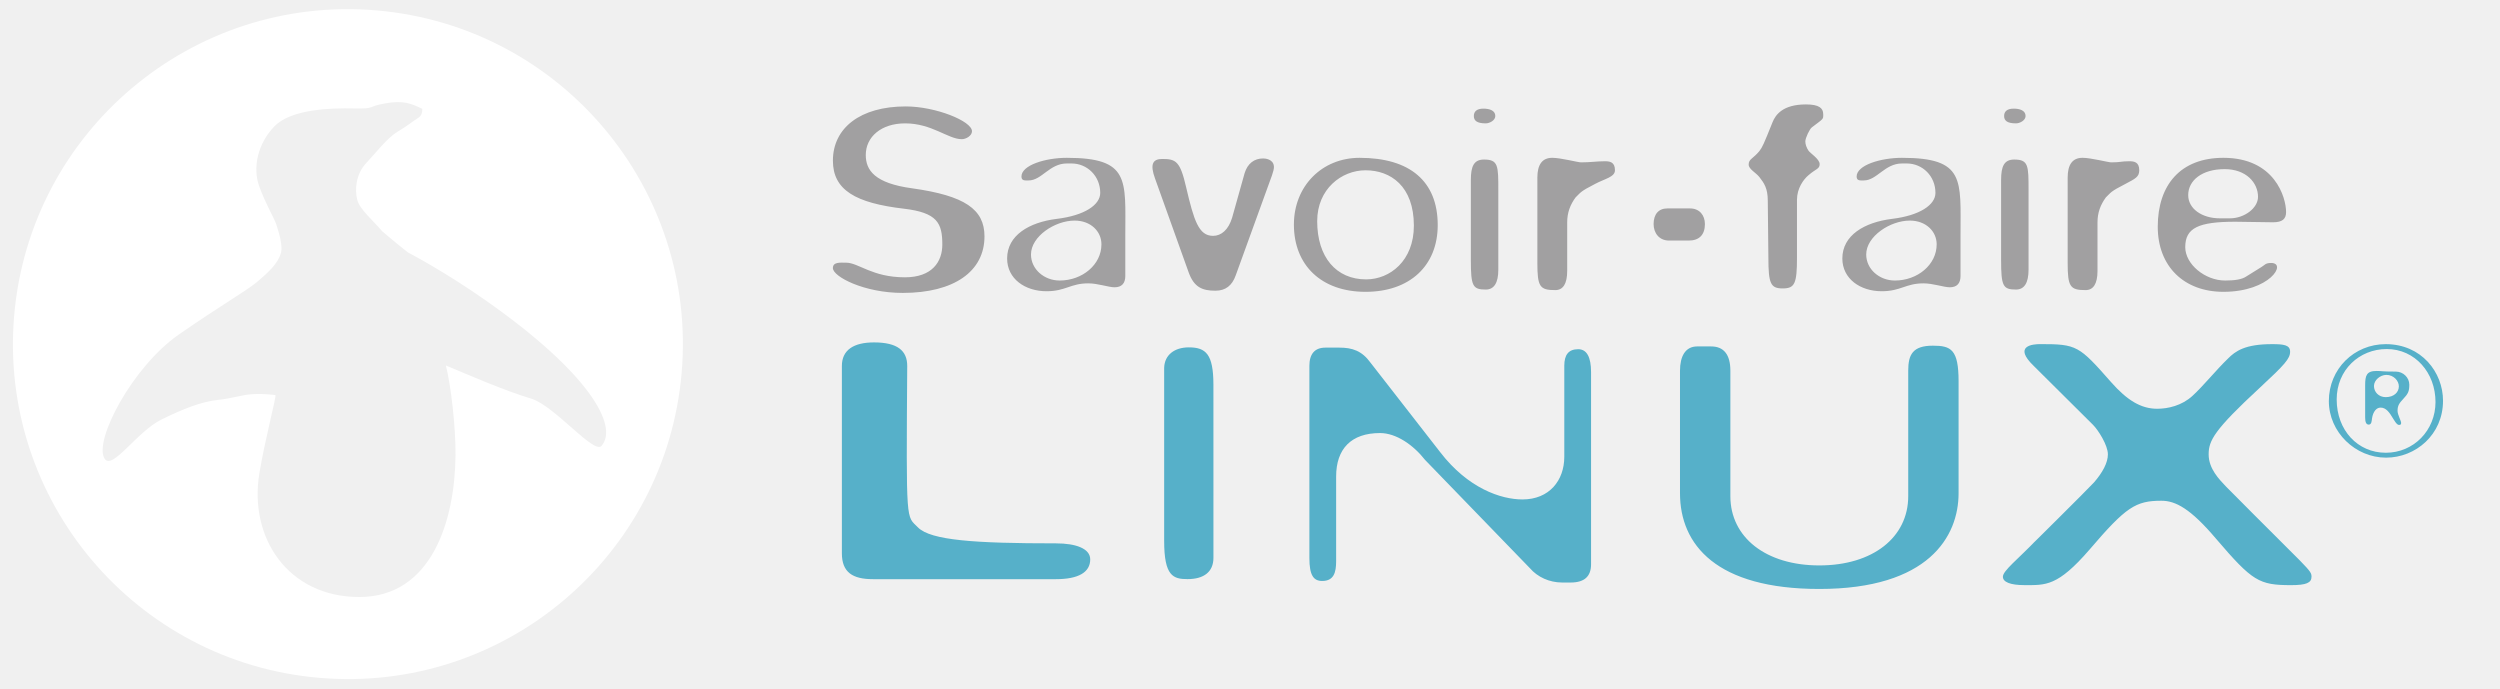
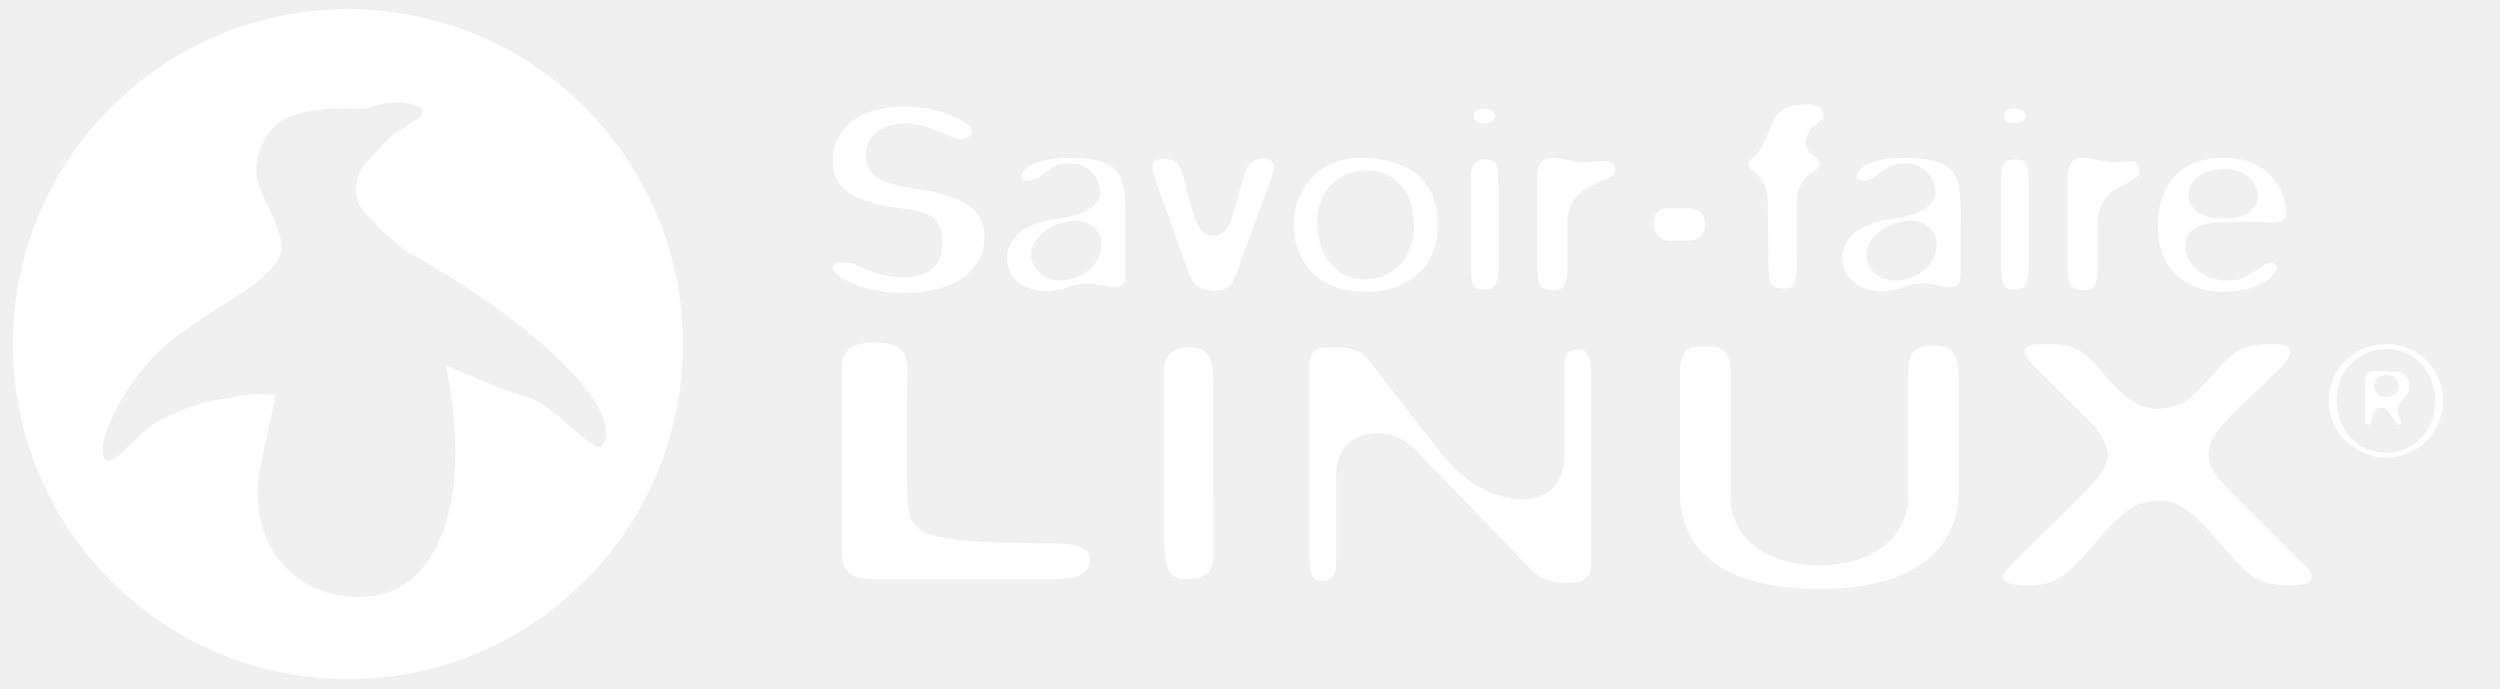
<svg xmlns="http://www.w3.org/2000/svg" viewBox="0 -9.3 354.5 97.7">
-   <path fill="#A1A0A1" d="M136.385 10.438c-1.949 0-4.233-2.244-8.04-2.244-3.388 0-5.579 1.918-5.579 4.48 0 2.164 1.262 4.016 6.597 4.732 7.445 1.045 10.237 2.969 10.237 6.812 0 4.973-4.317 8.018-11.595 8.018-5.5 0-9.902-2.316-9.902-3.521 0-.887 1.02-.77 1.862-.77 1.78 0 3.692 2.078 8.35 2.078 3.895 0 5.306-2.238 5.306-4.641 0-3.047-.705-4.527-5.445-5.088-6.854-.801-10.07-2.645-10.07-6.814 0-4.645 3.896-7.689 10.326-7.689 4.229 0 9.396 2.08 9.396 3.525C137.824 9.956 136.974 10.438 136.385 10.438M150.26 30.479c3.215 0 5.924-2.25 5.924-5.131 0-1.848-1.521-3.369-3.805-3.369-2.795 0-6.185 2.24-6.185 4.805C146.195 28.872 148.061 30.479 150.26 30.479M142.81 27.351c0-3.289 3.135-5.129 7.027-5.613 3.978-.477 6.176-2.002 6.176-3.686 0-2.404-1.863-4.172-4.062-4.172h-.677c-2.455 0-3.553 2.406-5.417 2.406-.511 0-1.015.08-1.015-.559 0-1.6 3.385-2.648 6.432-2.648 8.97 0 8.295 3.129 8.295 10.906v5.848c0 1.047-.514 1.604-1.526 1.604-.849 0-2.367-.557-3.726-.557-2.535 0-3.212 1.117-5.921 1.117C145.349 31.997 142.81 30.231 142.81 27.351M172.011 24.144c1.184 0 2.191-.883 2.701-2.564l1.777-6.334c.426-1.363 1.354-2.078 2.629-2.078.25 0 1.438.074 1.521 1.117.084.562-.594 2.084-.594 2.166l-4.824 13.307c-.51 1.438-1.438 2.164-2.875 2.164-1.863 0-3.047-.482-3.811-2.645l-4.738-13.229c-.764-2.078-.342-2.807 1.016-2.807 1.941 0 2.535.324 3.381 4.01C169.302 21.979 169.976 24.144 172.011 24.144M193.715 30.317c3.387 0 6.772-2.646 6.772-7.615 0-5.609-3.301-7.855-6.854-7.855-3.393 0-6.855 2.645-6.855 7.211C186.779 27.186 189.482 30.317 193.715 30.317M193.635 32.081c-6.266 0-10.16-3.77-10.16-9.541 0-5.447 3.979-9.461 9.312-9.461 7.104 0 11.082 3.287 11.082 9.541C203.869 28.392 199.892 32.081 193.635 32.081M210.679 8.194c-1.27 0-1.688-.398-1.688-1.043s.42-1.047 1.354-1.047c.848 0 1.689.248 1.689 1.047C212.037 7.796 211.191 8.194 210.679 8.194M212.461 28.952c0 1.844-.592 2.807-1.777 2.807-1.856 0-2.117-.479-2.117-4.168V16.21c0-1.926.429-2.887 1.863-2.887 2.031 0 2.031.881 2.031 4.328V28.952L212.461 28.952zM227.562 13.565c.681 0 1.439.078 1.439 1.279 0 .963-1.439 1.201-2.793 1.924-2.201 1.125-2.031 1.205-2.791 1.926-.765 1.041-1.188 2.162-1.188 3.525v6.893c0 1.842-.592 2.725-1.69 2.725-2.203 0-2.541-.482-2.541-3.85V15.886c0-1.844.684-2.809 2.117-2.809 1.188 0 3.639.646 4.062.646C225.537 13.726 226.385 13.565 227.562 13.565M241.756 22.476c0 1.553-.848 2.336-2.285 2.336h-2.793c-1.438 0-2.197-1.102-2.197-2.336 0-1.373.683-2.221 1.945-2.221h3.215C240.998 20.255 241.756 21.229 241.756 22.476M256.929 8.753c-.332.242-.934 1.52-.934 2.006 0 .398.172.879.428 1.275.254.404 1.604 1.205 1.604 1.934 0 .715-.51.635-1.604 1.596-.682.568-1.611 1.846-1.611 3.451v8.254c0 3.686-.336 4.33-2.026 4.33-1.695 0-2.029-.645-2.029-4.33l-.086-8.096c0-1.766-.506-2.482-1.188-3.365-.508-.639-1.522-1.125-1.522-1.768 0-.801.596-.801 1.522-1.92.427-.561.595-.926 1.863-4.09.422-1.041 1.438-2.523 4.736-2.523 1.858 0 2.451.521 2.451 1.396C258.535 7.632 258.623 7.472 256.929 8.753M268.691 30.479c3.222 0 5.929-2.25 5.929-5.131 0-1.848-1.525-3.369-3.812-3.369-2.793 0-6.18 2.24-6.18 4.805C264.631 28.872 266.494 30.479 268.691 30.479M261.244 27.351c0-3.289 3.133-5.129 7.026-5.613 3.978-.477 6.176-2.002 6.176-3.686 0-2.404-1.858-4.172-4.061-4.172h-.682c-2.451 0-3.556 2.406-5.414 2.406-.508 0-1.019.08-1.019-.559 0-1.6 3.386-2.648 6.433-2.648 8.979 0 8.299 3.129 8.299 10.906v5.848c0 1.047-.506 1.604-1.521 1.604-.846 0-2.373-.557-3.727-.557-2.541 0-3.219 1.117-5.93 1.117C263.785 31.997 261.244 30.231 261.244 27.351M285.871 8.194c-1.271 0-1.688-.398-1.688-1.043s.42-1.047 1.354-1.047c.848 0 1.69.248 1.69 1.047C287.226 7.796 286.383 8.194 285.871 8.194M287.648 28.952c0 1.844-.59 2.807-1.776 2.807-1.854 0-2.115-.479-2.115-4.168V16.21c0-1.926.428-2.887 1.861-2.887 2.03 0 2.03.881 2.03 4.328V28.952zM301.908 13.565c.678 0 1.438.078 1.438 1.279 0 .963-.592 1.201-1.941 1.924-2.202 1.125-2.034 1.205-2.795 1.926-.76 1.041-1.184 2.162-1.184 3.525v6.893c0 1.842-.596 2.725-1.693 2.725-2.2 0-2.539-.482-2.539-3.85V15.886c0-1.844.677-2.809 2.115-2.809 1.185 0 3.642.646 4.062.646C300.728 13.726 300.728 13.565 301.908 13.565M314.771 21.659h1.439c2.028 0 3.977-1.443 3.977-3.047 0-2.006-1.692-3.93-4.733-3.93-3.218 0-5.166 1.604-5.166 3.688C310.287 20.296 312.236 21.659 314.771 21.659M322.31 22.22l-5.338-.078c-5.248 0-7.104.881-7.104 3.604 0 2.408 2.788 4.734 5.663 4.734 1.361 0 2.378-.162 2.966-.561l2.198-1.369c.427-.24.511-.562 1.354-.562 2.287 0-.168 4.092-6.769 4.092-5.586 0-9.311-3.605-9.311-9.225 0-5.924 3.219-9.777 9.311-9.777 7.277 0 8.886 5.615 8.886 7.699C324.168 21.737 323.656 22.22 322.31 22.22" />
-   <path fill="#56B0C9" d="M130.166 65.487c1.818 1.832 8.021 2.262 19.567 2.262 2.886 0 4.86.76 4.86 2.269 0 1.836-1.672 2.808-4.86 2.808h-25.951c-2.887 0-4.404-.972-4.404-3.668V42.592c0-2.263 1.67-3.339 4.555-3.339 3.347 0 4.712 1.182 4.712 3.339C128.491 65.446 128.491 63.758 130.166 65.487M172.066 69.786c0 2.051-1.403 3.033-3.686 3.033-2.021 0-3.301-.432-3.301-5.393V42.861c.047-1.832 1.469-2.905 3.494-2.905 2.428 0 3.481.969 3.489 5.268L172.066 69.786 172.066 69.786zM194.336 42.123l9.865 12.67c3.957 5.16 8.647 6.728 11.688 6.728 3.797 0 5.928-2.688 5.928-6.049v-12.9c0-1.566.604-2.354 1.972-2.354 1.221 0 1.823 1.12 1.823 3.254v27.245c0 1.688-.909 2.584-2.887 2.584h-1.213c-1.826 0-3.496-.787-4.562-2.021l-14.873-15.361c-1.675-2.135-4.104-3.812-6.384-3.812-4.104 0-6.229 2.242-6.229 6.168v11.998c0 1.569-.303 2.808-1.977 2.808-1.218 0-1.816-.787-1.816-3.252V42.572c0-1.679.76-2.579 2.272-2.579h1.979C191.75 39.991 193.115 40.44 194.336 42.123M245.367 43.275v17.79c0 5.822 5.021 9.812 12.614 9.812 7.597 0 12.605-3.99 12.605-9.812v-17.79c0-2.267.611-3.558 3.496-3.558 2.582 0 3.645.539 3.645 5.064v15.852c0 6.146-4.254 13.582-19.748 13.582-14.588 0-19.756-6.254-19.756-13.582V43.274c0-2.05.762-3.45 2.433-3.45h1.979C244.457 39.823 245.367 41.009 245.367 43.275M315.922 41.55c1.065-1.074 2.43-2.051 6.234-2.051 1.668 0 2.581.105 2.581 1.076 0 .976-.768 1.835-4.258 5.071-6.535 6.037-7.293 7.542-7.293 9.483 0 2.05 1.519 3.562 2.433 4.533 11.854 11.967 12.153 11.854 12.153 12.822 0 .867-.762 1.189-2.889 1.189-4.562 0-5.475-.539-10.641-6.572-3.646-4.312-5.771-5.395-7.748-5.395-3.646 0-5.011.856-10.177 6.901-4.561 5.279-6.229 5.062-9.268 5.062-1.975 0-3.039-.43-3.039-1.188 0-.854 2.125-2.478 4.711-5.17-2.586 2.586 7.742-7.651 8.201-8.196 1.219-1.398 1.977-2.802 1.977-3.988 0-1.293-1.364-3.445-2.127-4.203l-8.354-8.302c-3.037-2.909-.15-3.128.906-3.128 5.172 0 5.479.219 10.03 5.394 2.277 2.585 4.252 3.774 6.531 3.774 1.521 0 3.496-.435 5.012-1.833C312.429 45.431 314.246 43.166 315.922 41.55" />
-   <path fill="#ffffff" d="M53.397-7.825C27.258-10.065,4.257,9.304,2.01,35.436c-2.241,26.135,17.123,49.139,43.264,51.381 c26.139,2.246,49.141-17.119,51.384-43.257C98.898,17.427,79.536-5.577,53.397-7.825z M85.297,53.926 c-1.086,1.244-6.658-5.69-9.956-6.694c-4.03-1.221-8.683-3.275-12.113-4.705c0.711,2.802,1.405,8.778,1.364,12.757 c-0.091,9.314-3.412,20.072-13.646,20.072c-10.089,0-15.693-8.395-14.162-17.574c0.819-4.902,2.438-10.904,2.271-11.052 c-0.009-0.01-1.476-0.213-2.97-0.152c-1.813,0.072-2.916,0.586-5.2,0.83c-2.351,0.258-4.87,1.25-7.964,2.768 c-3.535,1.73-6.994,7.275-8.088,5.564c-1.595-2.498,3.917-13.021,10.552-17.627c5.998-4.154,9.582-6.188,11.059-7.432 c1.48-1.25,3.014-2.594,3.411-4.197c0.229-0.908-0.226-2.611-0.681-3.971c-0.32-0.953-1.532-2.914-2.439-5.461 c-0.905-2.551-0.229-5.926,2.142-8.404c2.368-2.482,7.976-2.639,11.252-2.572c3.276,0.064,1.801-0.242,4.47-0.715 c2.673-0.471,3.688,0.025,5.277,0.766c0,0,0.108,0.869-0.559,1.279c-0.607,0.365-1.543,1.141-2.954,1.977 c-1.409,0.836-2.967,2.873-4.417,4.42c-1.452,1.539-1.686,3.734-1.282,5.256c0.358,1.359,2.323,2.984,3.53,4.432 c1.758,1.512,3.633,2.994,3.633,2.994s5.062,2.615,11.032,6.803C83.416,43.486,87.768,51.063,85.297,53.926z" />
-   <path fill="#56B0C9" d="M338.347,55.595c-4.36,0-8.117-3.616-8.117-8.024c0-4.547,3.572-8.072,8.073-8.072 c5.056,0,8.117,3.99,8.117,8.026C346.42,52.348,342.524,55.595,338.347,55.595z M338.303,54.9c3.987,0,7.051-3.2,7.051-7.19 c0-4.175-2.923-7.516-6.913-7.516c-3.896,0-7.099,2.969-7.099,7.145C331.342,51.7,334.311,54.9,338.303,54.9z M339.415,50.169 c-0.604-1.021-1.068-1.671-1.855-1.671c-0.604,0-1.067,0.604-1.207,1.53c-0.047,0.325-0.047,0.882-0.464,0.882 c-0.371,0-0.511-0.37-0.511-1.021v-4.546c0-1.392,0.186-2.042,1.624-2.042c0.743,0,0.651,0.092,2.737,0.092 c1.021,0,1.901,0.836,1.901,1.856c0,0.975-0.185,1.299-0.881,2.042c-0.511,0.556-0.787,0.882-0.787,1.67 c0,0.557,0.509,1.392,0.509,1.716c0,0.14-0.047,0.279-0.277,0.279C340.017,50.958,339.832,50.865,339.415,50.169z M338.303,47.014 c1.159,0,1.854-0.696,1.854-1.531c0-0.788-0.742-1.623-1.763-1.623c-0.882,0-1.765,0.742-1.765,1.577 C336.63,46.271,337.281,47.014,338.303,47.014z" />
+   <path fill="#fff" d="M136.385 10.438c-1.949 0-4.233-2.244-8.04-2.244-3.388 0-5.579 1.918-5.579 4.48 0 2.164 1.262 4.016 6.597 4.732 7.445 1.045 10.237 2.969 10.237 6.812 0 4.973-4.317 8.018-11.595 8.018-5.5 0-9.902-2.316-9.902-3.521 0-.887 1.02-.77 1.862-.77 1.78 0 3.692 2.078 8.35 2.078 3.895 0 5.306-2.238 5.306-4.641 0-3.047-.705-4.527-5.445-5.088-6.854-.801-10.07-2.645-10.07-6.814 0-4.645 3.896-7.689 10.326-7.689 4.229 0 9.396 2.08 9.396 3.525C137.824 9.956 136.974 10.438 136.385 10.438M150.26 30.479c3.215 0 5.924-2.25 5.924-5.131 0-1.848-1.521-3.369-3.805-3.369-2.795 0-6.185 2.24-6.185 4.805C146.195 28.872 148.061 30.479 150.26 30.479M142.81 27.351c0-3.289 3.135-5.129 7.027-5.613 3.978-.477 6.176-2.002 6.176-3.686 0-2.404-1.863-4.172-4.062-4.172h-.677c-2.455 0-3.553 2.406-5.417 2.406-.511 0-1.015.08-1.015-.559 0-1.6 3.385-2.648 6.432-2.648 8.97 0 8.295 3.129 8.295 10.906v5.848c0 1.047-.514 1.604-1.526 1.604-.849 0-2.367-.557-3.726-.557-2.535 0-3.212 1.117-5.921 1.117C145.349 31.997 142.81 30.231 142.81 27.351M172.011 24.144c1.184 0 2.191-.883 2.701-2.564l1.777-6.334c.426-1.363 1.354-2.078 2.629-2.078.25 0 1.438.074 1.521 1.117.084.562-.594 2.084-.594 2.166l-4.824 13.307c-.51 1.438-1.438 2.164-2.875 2.164-1.863 0-3.047-.482-3.811-2.645l-4.738-13.229c-.764-2.078-.342-2.807 1.016-2.807 1.941 0 2.535.324 3.381 4.01C169.302 21.979 169.976 24.144 172.011 24.144M193.715 30.317c3.387 0 6.772-2.646 6.772-7.615 0-5.609-3.301-7.855-6.854-7.855-3.393 0-6.855 2.645-6.855 7.211C186.779 27.186 189.482 30.317 193.715 30.317M193.635 32.081c-6.266 0-10.16-3.77-10.16-9.541 0-5.447 3.979-9.461 9.312-9.461 7.104 0 11.082 3.287 11.082 9.541C203.869 28.392 199.892 32.081 193.635 32.081M210.679 8.194c-1.27 0-1.688-.398-1.688-1.043s.42-1.047 1.354-1.047c.848 0 1.689.248 1.689 1.047C212.037 7.796 211.191 8.194 210.679 8.194M212.461 28.952c0 1.844-.592 2.807-1.777 2.807-1.856 0-2.117-.479-2.117-4.168V16.21c0-1.926.429-2.887 1.863-2.887 2.031 0 2.031.881 2.031 4.328V28.952L212.461 28.952zM227.562 13.565c.681 0 1.439.078 1.439 1.279 0 .963-1.439 1.201-2.793 1.924-2.201 1.125-2.031 1.205-2.791 1.926-.765 1.041-1.188 2.162-1.188 3.525v6.893c0 1.842-.592 2.725-1.69 2.725-2.203 0-2.541-.482-2.541-3.85V15.886c0-1.844.684-2.809 2.117-2.809 1.188 0 3.639.646 4.062.646C225.537 13.726 226.385 13.565 227.562 13.565M241.756 22.476c0 1.553-.848 2.336-2.285 2.336h-2.793c-1.438 0-2.197-1.102-2.197-2.336 0-1.373.683-2.221 1.945-2.221h3.215C240.998 20.255 241.756 21.229 241.756 22.476M256.929 8.753c-.332.242-.934 1.52-.934 2.006 0 .398.172.879.428 1.275.254.404 1.604 1.205 1.604 1.934 0 .715-.51.635-1.604 1.596-.682.568-1.611 1.846-1.611 3.451v8.254c0 3.686-.336 4.33-2.026 4.33-1.695 0-2.029-.645-2.029-4.33l-.086-8.096c0-1.766-.506-2.482-1.188-3.365-.508-.639-1.522-1.125-1.522-1.768 0-.801.596-.801 1.522-1.92.427-.561.595-.926 1.863-4.09.422-1.041 1.438-2.523 4.736-2.523 1.858 0 2.451.521 2.451 1.396C258.535 7.632 258.623 7.472 256.929 8.753M268.691 30.479c3.222 0 5.929-2.25 5.929-5.131 0-1.848-1.525-3.369-3.812-3.369-2.793 0-6.18 2.24-6.18 4.805C264.631 28.872 266.494 30.479 268.691 30.479M261.244 27.351c0-3.289 3.133-5.129 7.026-5.613 3.978-.477 6.176-2.002 6.176-3.686 0-2.404-1.858-4.172-4.061-4.172h-.682c-2.451 0-3.556 2.406-5.414 2.406-.508 0-1.019.08-1.019-.559 0-1.6 3.386-2.648 6.433-2.648 8.979 0 8.299 3.129 8.299 10.906v5.848c0 1.047-.506 1.604-1.521 1.604-.846 0-2.373-.557-3.727-.557-2.541 0-3.219 1.117-5.93 1.117C263.785 31.997 261.244 30.231 261.244 27.351M285.871 8.194c-1.271 0-1.688-.398-1.688-1.043s.42-1.047 1.354-1.047c.848 0 1.69.248 1.69 1.047C287.226 7.796 286.383 8.194 285.871 8.194M287.648 28.952c0 1.844-.59 2.807-1.776 2.807-1.854 0-2.115-.479-2.115-4.168V16.21c0-1.926.428-2.887 1.861-2.887 2.03 0 2.03.881 2.03 4.328V28.952zM301.908 13.565c.678 0 1.438.078 1.438 1.279 0 .963-.592 1.201-1.941 1.924-2.202 1.125-2.034 1.205-2.795 1.926-.76 1.041-1.184 2.162-1.184 3.525v6.893c0 1.842-.596 2.725-1.693 2.725-2.2 0-2.539-.482-2.539-3.85V15.886c0-1.844.677-2.809 2.115-2.809 1.185 0 3.642.646 4.062.646C300.728 13.726 300.728 13.565 301.908 13.565M314.771 21.659h1.439c2.028 0 3.977-1.443 3.977-3.047 0-2.006-1.692-3.93-4.733-3.93-3.218 0-5.166 1.604-5.166 3.688C310.287 20.296 312.236 21.659 314.771 21.659M322.31 22.22l-5.338-.078c-5.248 0-7.104.881-7.104 3.604 0 2.408 2.788 4.734 5.663 4.734 1.361 0 2.378-.162 2.966-.561l2.198-1.369c.427-.24.511-.562 1.354-.562 2.287 0-.168 4.092-6.769 4.092-5.586 0-9.311-3.605-9.311-9.225 0-5.924 3.219-9.777 9.311-9.777 7.277 0 8.886 5.615 8.886 7.699C324.168 21.737 323.656 22.22 322.31 22.22" />
+   <path fill="#fff" d="M130.166 65.487c1.818 1.832 8.021 2.262 19.567 2.262 2.886 0 4.86.76 4.86 2.269 0 1.836-1.672 2.808-4.86 2.808h-25.951c-2.887 0-4.404-.972-4.404-3.668V42.592c0-2.263 1.67-3.339 4.555-3.339 3.347 0 4.712 1.182 4.712 3.339C128.491 65.446 128.491 63.758 130.166 65.487M172.066 69.786c0 2.051-1.403 3.033-3.686 3.033-2.021 0-3.301-.432-3.301-5.393V42.861c.047-1.832 1.469-2.905 3.494-2.905 2.428 0 3.481.969 3.489 5.268L172.066 69.786 172.066 69.786zM194.336 42.123l9.865 12.67c3.957 5.16 8.647 6.728 11.688 6.728 3.797 0 5.928-2.688 5.928-6.049v-12.9c0-1.566.604-2.354 1.972-2.354 1.221 0 1.823 1.12 1.823 3.254v27.245c0 1.688-.909 2.584-2.887 2.584h-1.213c-1.826 0-3.496-.787-4.562-2.021l-14.873-15.361c-1.675-2.135-4.104-3.812-6.384-3.812-4.104 0-6.229 2.242-6.229 6.168v11.998c0 1.569-.303 2.808-1.977 2.808-1.218 0-1.816-.787-1.816-3.252V42.572c0-1.679.76-2.579 2.272-2.579h1.979C191.75 39.991 193.115 40.44 194.336 42.123M245.367 43.275v17.79c0 5.822 5.021 9.812 12.614 9.812 7.597 0 12.605-3.99 12.605-9.812v-17.79c0-2.267.611-3.558 3.496-3.558 2.582 0 3.645.539 3.645 5.064v15.852c0 6.146-4.254 13.582-19.748 13.582-14.588 0-19.756-6.254-19.756-13.582V43.274c0-2.05.762-3.45 2.433-3.45h1.979C244.457 39.823 245.367 41.009 245.367 43.275M315.922 41.55c1.065-1.074 2.43-2.051 6.234-2.051 1.668 0 2.581.105 2.581 1.076 0 .976-.768 1.835-4.258 5.071-6.535 6.037-7.293 7.542-7.293 9.483 0 2.05 1.519 3.562 2.433 4.533 11.854 11.967 12.153 11.854 12.153 12.822 0 .867-.762 1.189-2.889 1.189-4.562 0-5.475-.539-10.641-6.572-3.646-4.312-5.771-5.395-7.748-5.395-3.646 0-5.011.856-10.177 6.901-4.561 5.279-6.229 5.062-9.268 5.062-1.975 0-3.039-.43-3.039-1.188 0-.854 2.125-2.478 4.711-5.17-2.586 2.586 7.742-7.651 8.201-8.196 1.219-1.398 1.977-2.802 1.977-3.988 0-1.293-1.364-3.445-2.127-4.203l-8.354-8.302c-3.037-2.909-.15-3.128.906-3.128 5.172 0 5.479.219 10.03 5.394 2.277 2.585 4.252 3.774 6.531 3.774 1.521 0 3.496-.435 5.012-1.833C312.429 45.431 314.246 43.166 315.922 41.55" />
+   <path fill="#fff" d="M53.397-7.825C27.258-10.065,4.257,9.304,2.01,35.436c-2.241,26.135,17.123,49.139,43.264,51.381 c26.139,2.246,49.141-17.119,51.384-43.257C98.898,17.427,79.536-5.577,53.397-7.825z M85.297,53.926 c-1.086,1.244-6.658-5.69-9.956-6.694c-4.03-1.221-8.683-3.275-12.113-4.705c0.711,2.802,1.405,8.778,1.364,12.757 c-0.091,9.314-3.412,20.072-13.646,20.072c-10.089,0-15.693-8.395-14.162-17.574c0.819-4.902,2.438-10.904,2.271-11.052 c-0.009-0.01-1.476-0.213-2.97-0.152c-1.813,0.072-2.916,0.586-5.2,0.83c-2.351,0.258-4.87,1.25-7.964,2.768 c-3.535,1.73-6.994,7.275-8.088,5.564c-1.595-2.498,3.917-13.021,10.552-17.627c5.998-4.154,9.582-6.188,11.059-7.432 c1.48-1.25,3.014-2.594,3.411-4.197c0.229-0.908-0.226-2.611-0.681-3.971c-0.32-0.953-1.532-2.914-2.439-5.461 c-0.905-2.551-0.229-5.926,2.142-8.404c2.368-2.482,7.976-2.639,11.252-2.572c3.276,0.064,1.801-0.242,4.47-0.715 c2.673-0.471,3.688,0.025,5.277,0.766c0,0,0.108,0.869-0.559,1.279c-0.607,0.365-1.543,1.141-2.954,1.977 c-1.409,0.836-2.967,2.873-4.417,4.42c-1.452,1.539-1.686,3.734-1.282,5.256c0.358,1.359,2.323,2.984,3.53,4.432 c1.758,1.512,3.633,2.994,3.633,2.994s5.062,2.615,11.032,6.803C83.416,43.486,87.768,51.063,85.297,53.926z" />
+   <path fill="#fff" d="M338.347,55.595c-4.36,0-8.117-3.616-8.117-8.024c0-4.547,3.572-8.072,8.073-8.072 c5.056,0,8.117,3.99,8.117,8.026C346.42,52.348,342.524,55.595,338.347,55.595z M338.303,54.9c3.987,0,7.051-3.2,7.051-7.19 c0-4.175-2.923-7.516-6.913-7.516c-3.896,0-7.099,2.969-7.099,7.145C331.342,51.7,334.311,54.9,338.303,54.9z M339.415,50.169 c-0.604-1.021-1.068-1.671-1.855-1.671c-0.604,0-1.067,0.604-1.207,1.53c-0.047,0.325-0.047,0.882-0.464,0.882 c-0.371,0-0.511-0.37-0.511-1.021v-4.546c0-1.392,0.186-2.042,1.624-2.042c0.743,0,0.651,0.092,2.737,0.092 c1.021,0,1.901,0.836,1.901,1.856c0,0.975-0.185,1.299-0.881,2.042c-0.511,0.556-0.787,0.882-0.787,1.67 c0,0.557,0.509,1.392,0.509,1.716c0,0.14-0.047,0.279-0.277,0.279C340.017,50.958,339.832,50.865,339.415,50.169z M338.303,47.014 c1.159,0,1.854-0.696,1.854-1.531c0-0.788-0.742-1.623-1.763-1.623c-0.882,0-1.765,0.742-1.765,1.577 C336.63,46.271,337.281,47.014,338.303,47.014z" />
</svg>
